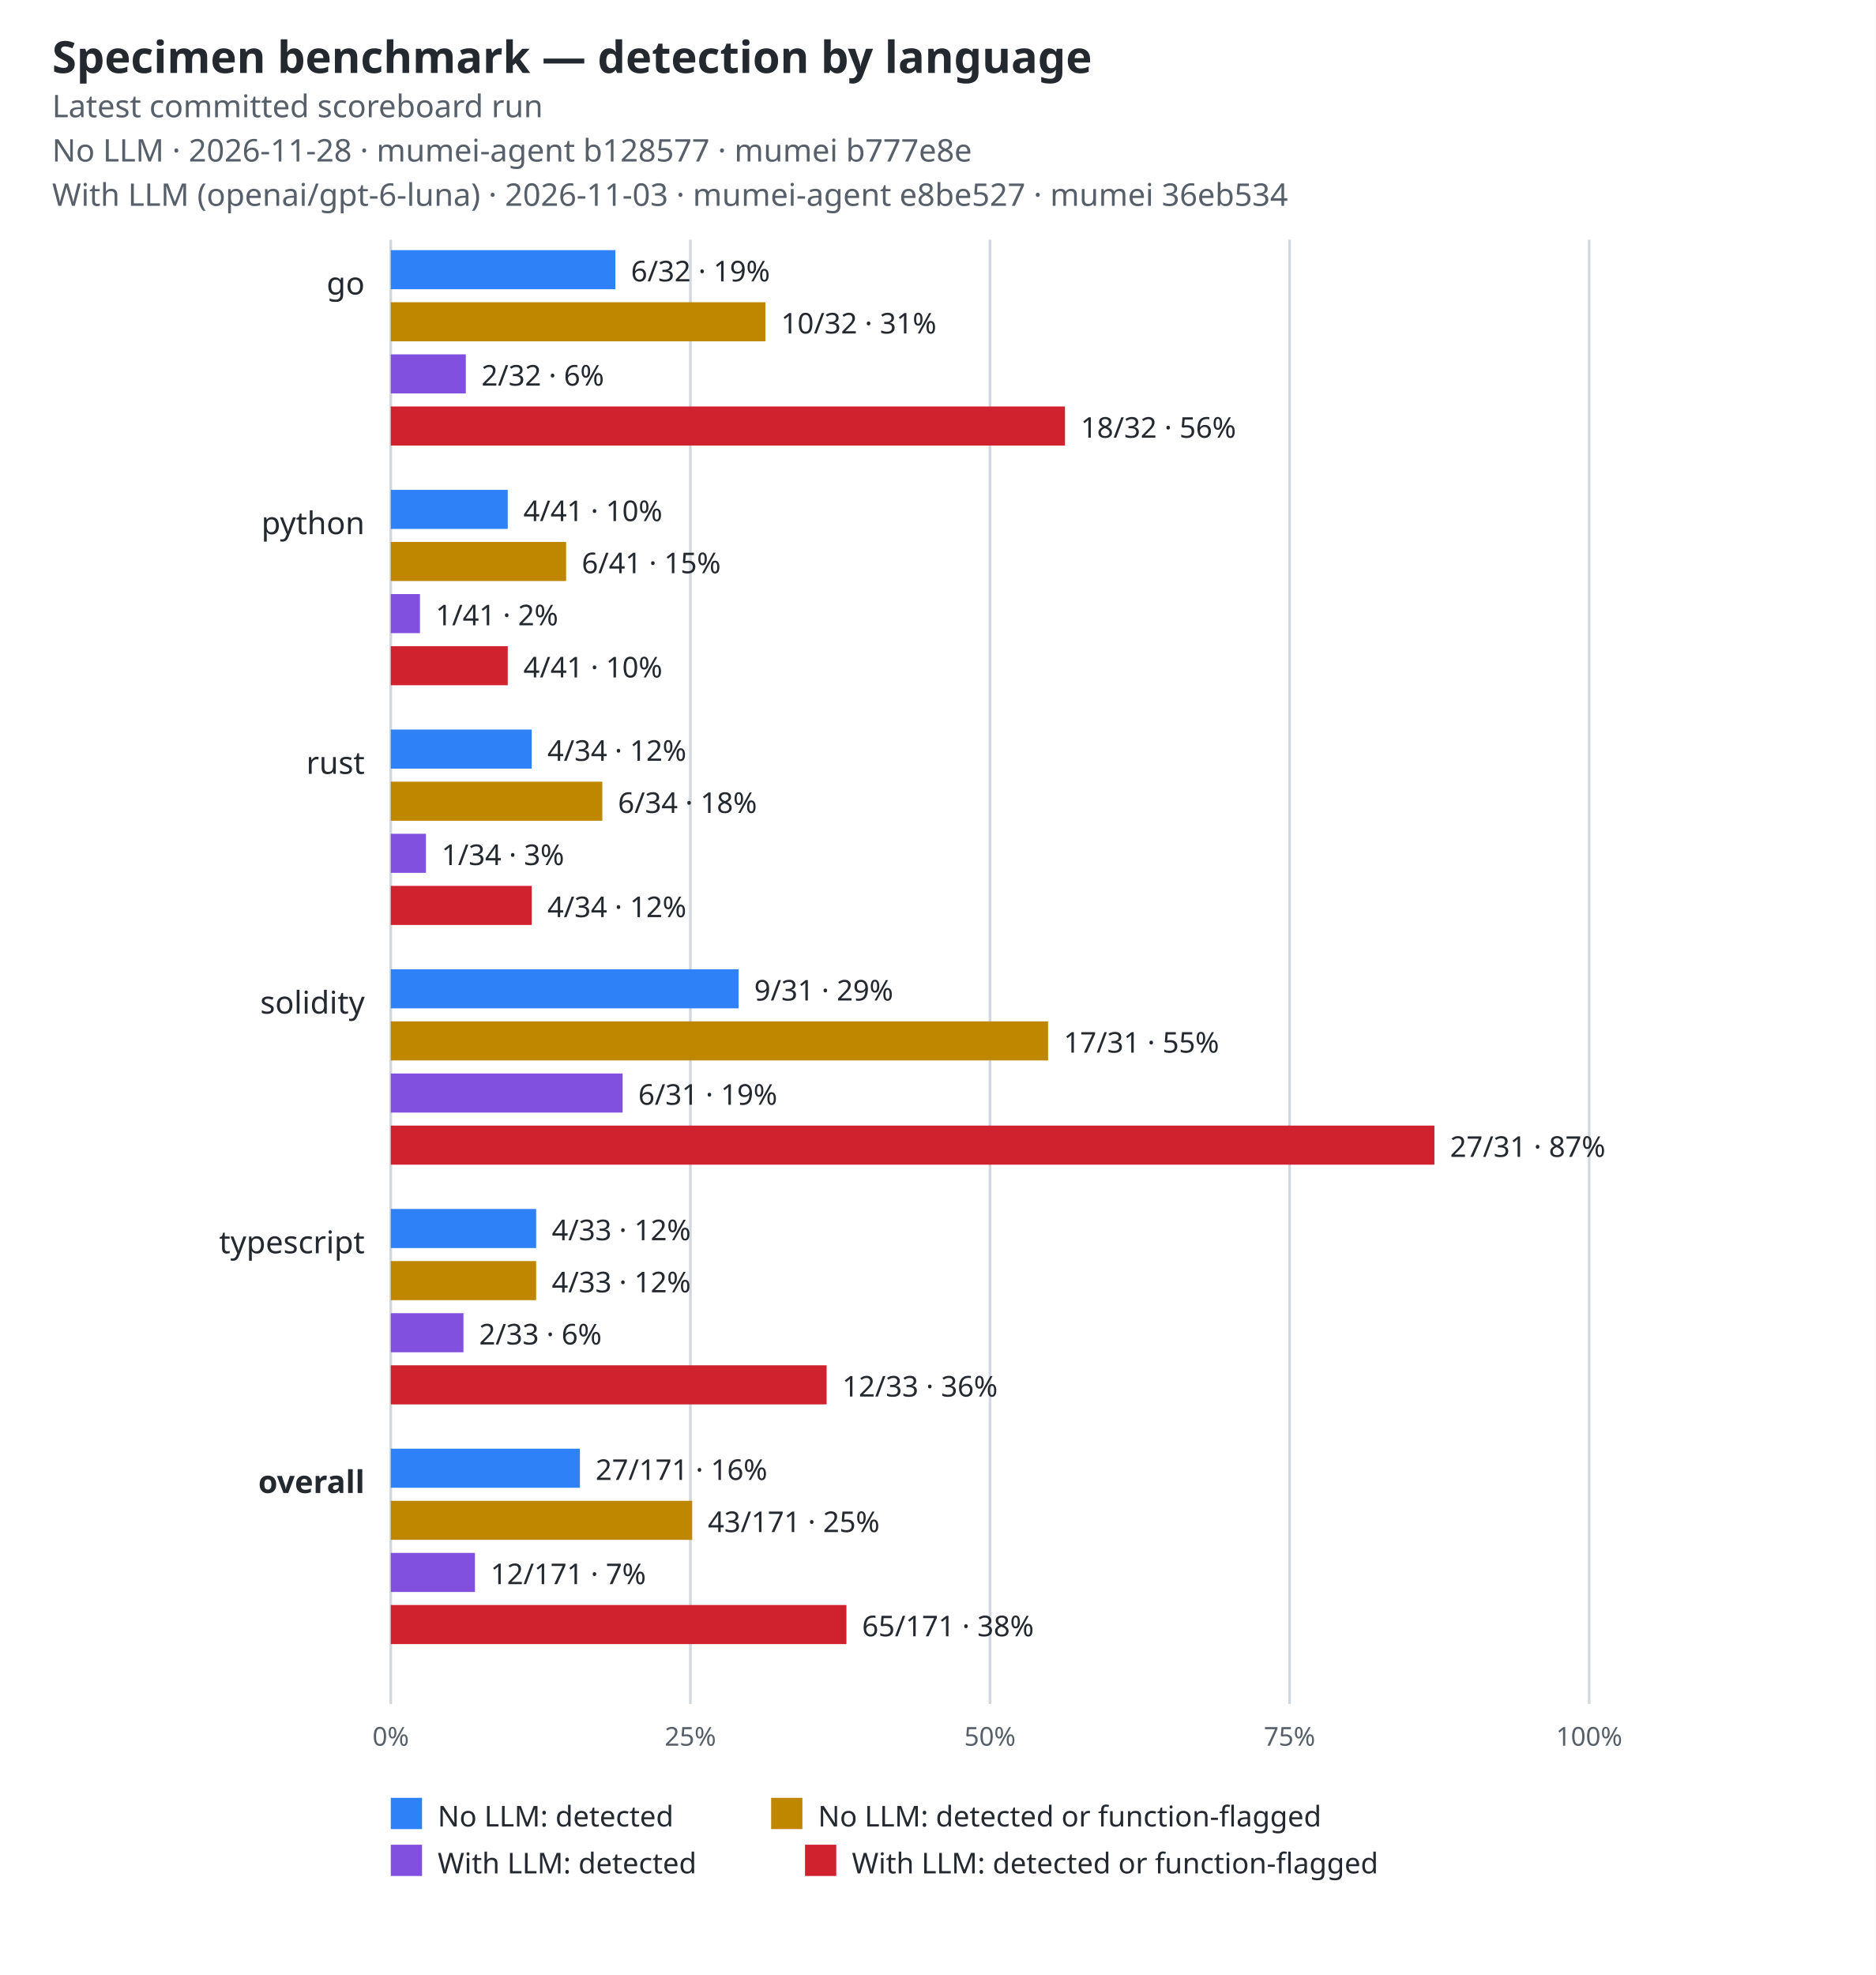
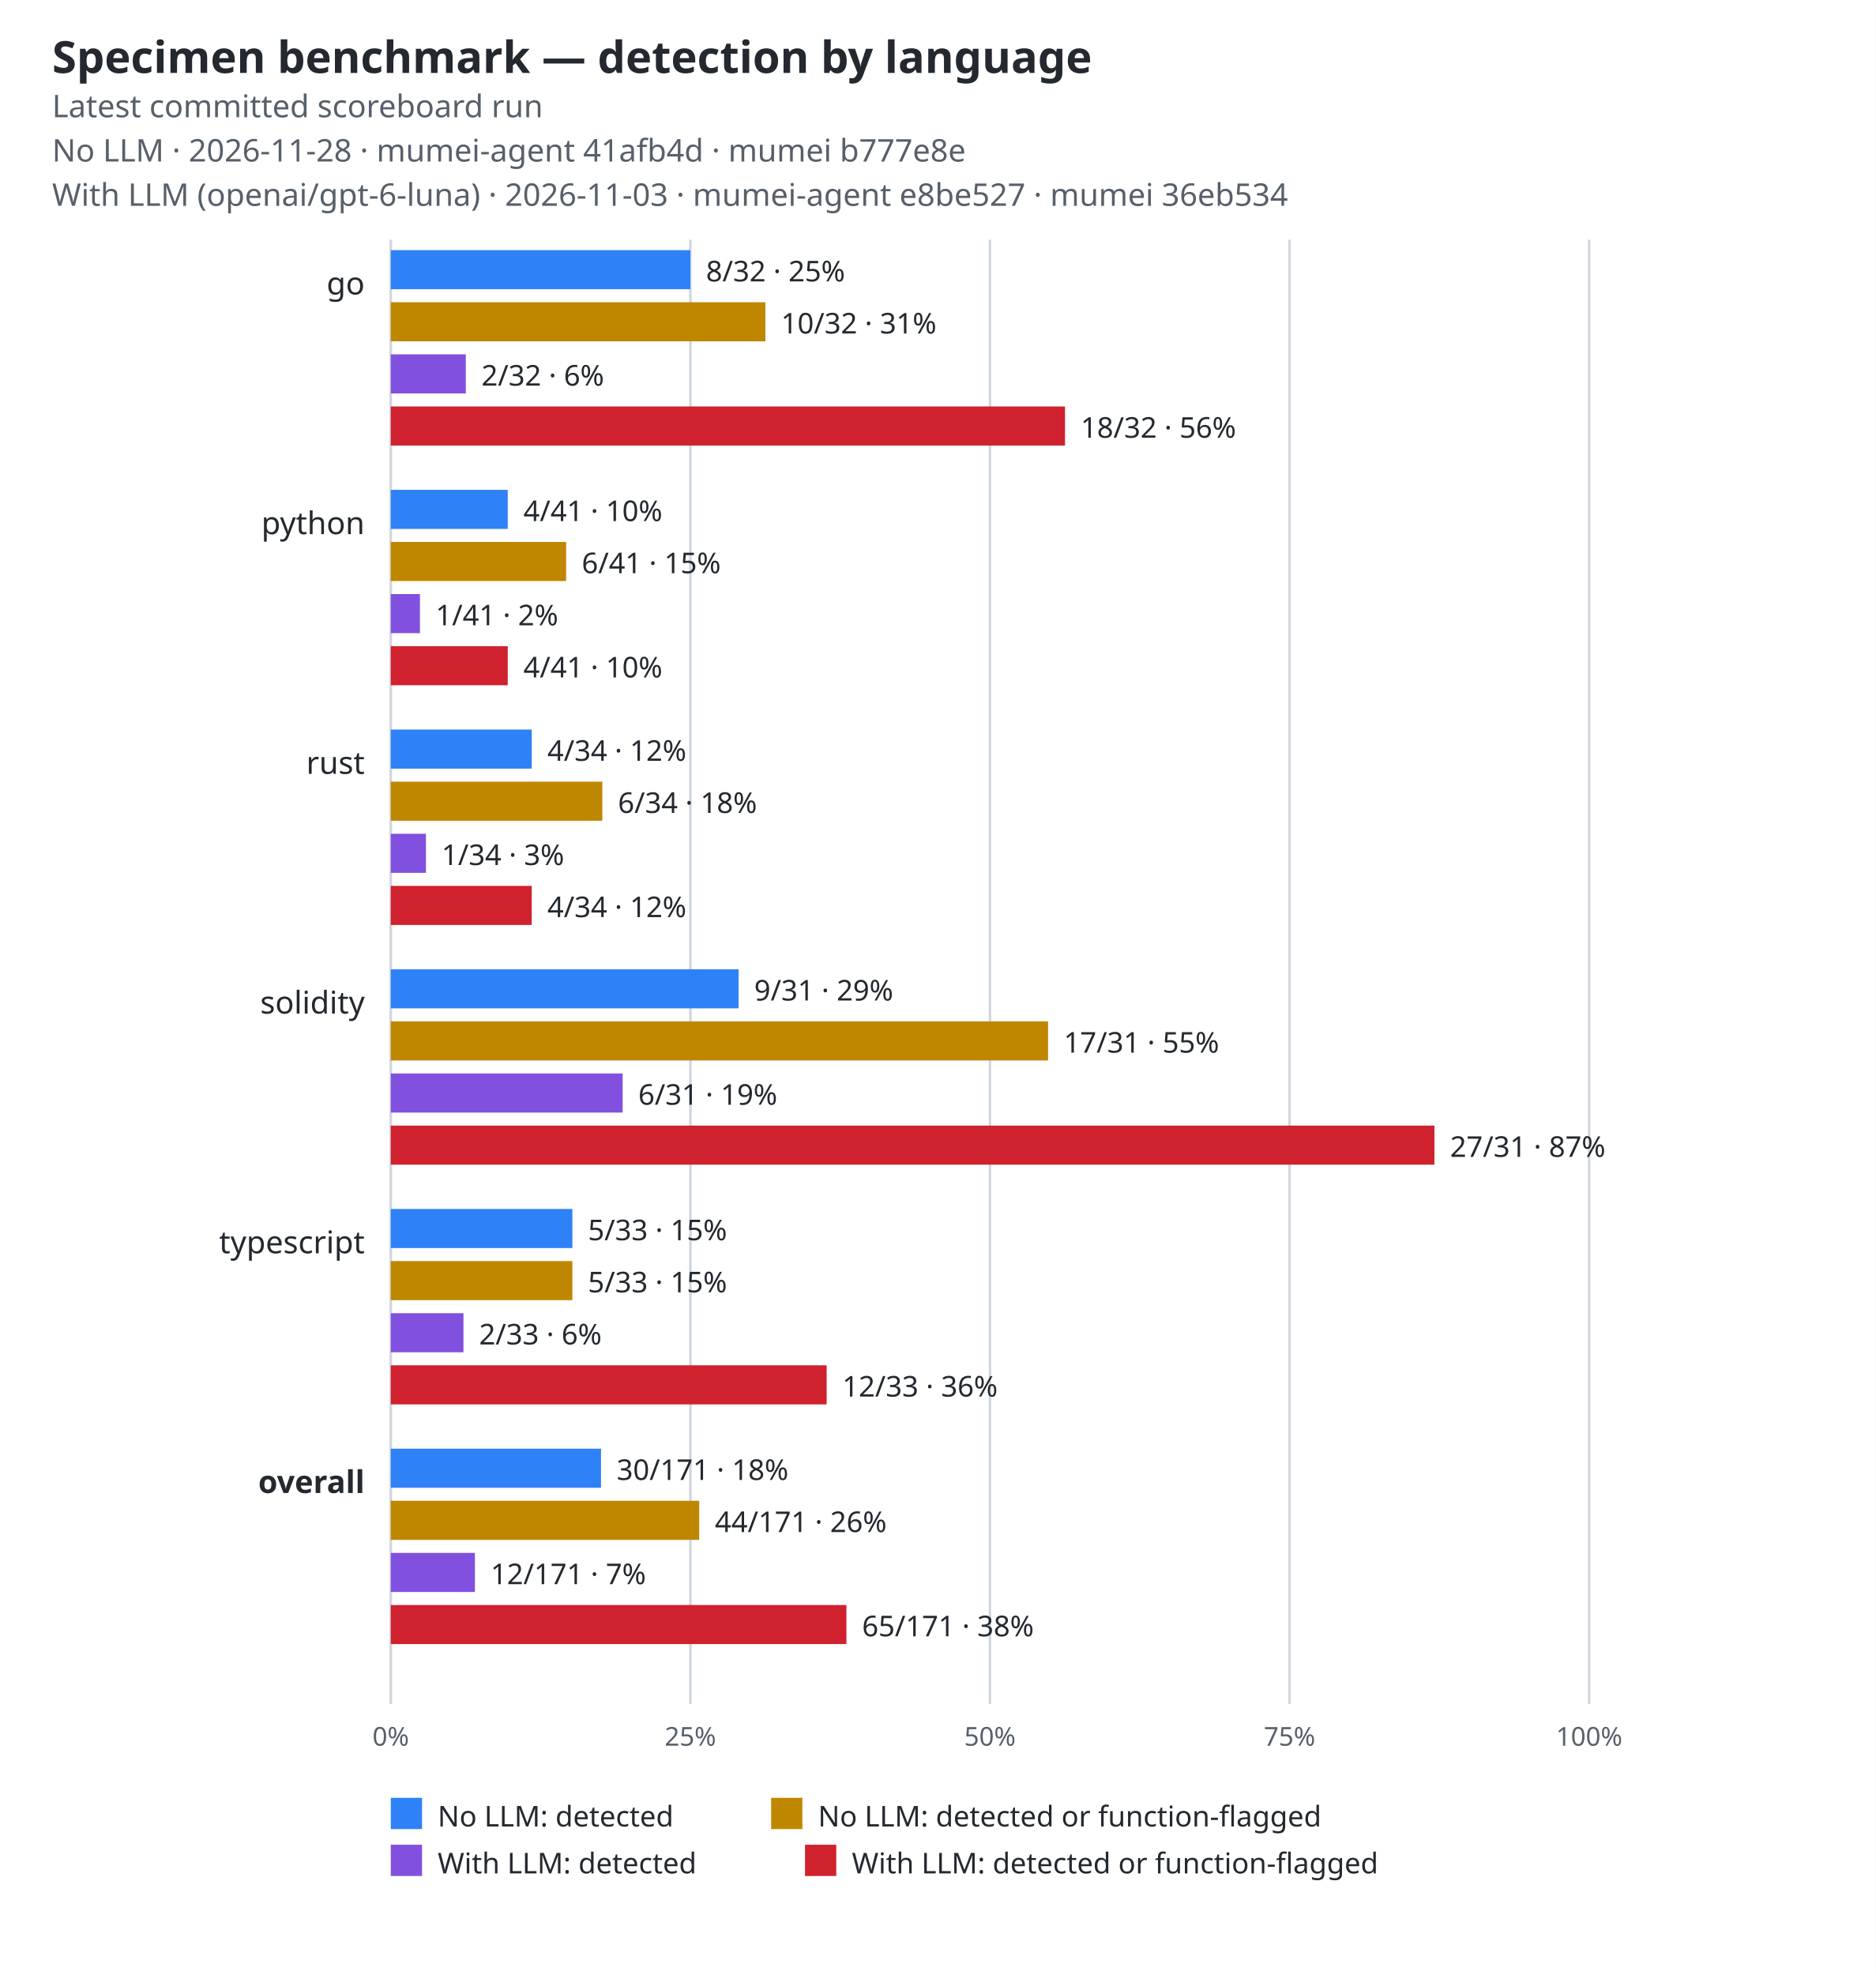
<svg xmlns="http://www.w3.org/2000/svg" viewBox="0 0 720 758" font-family="sans-serif">
  <rect width="720" height="758" fill="white" />
  <text x="20" y="28" font-size="17" font-weight="bold" fill="#24292f">Specimen benchmark — detection by language</text>
  <text x="20" y="45" font-size="12" fill="#57606a">Latest committed scoreboard run</text>
-   <text x="20" y="62" font-size="12" fill="#57606a">No LLM · 2026-11-28 · mumei-agent b128577 · mumei b777e8e</text>
+   <text x="20" y="62" font-size="12" fill="#57606a">No LLM · 2026-11-28 · mumei-agent 41afb4d · mumei b777e8e</text>
  <text x="20" y="79" font-size="12" fill="#57606a">With LLM (openai/gpt-6-luna) · 2026-11-03 · mumei-agent e8be527 · mumei 36eb534</text>
  <line x1="150.0" y1="92" x2="150.0" y2="654" stroke="#d0d7de" stroke-width="1" />
  <text x="150.0" y="670" font-size="10" fill="#57606a" text-anchor="middle">0%</text>
  <line x1="265.0" y1="92" x2="265.0" y2="654" stroke="#d0d7de" stroke-width="1" />
  <text x="265.0" y="670" font-size="10" fill="#57606a" text-anchor="middle">25%</text>
  <line x1="380.0" y1="92" x2="380.0" y2="654" stroke="#d0d7de" stroke-width="1" />
  <text x="380.0" y="670" font-size="10" fill="#57606a" text-anchor="middle">50%</text>
  <line x1="495.0" y1="92" x2="495.0" y2="654" stroke="#d0d7de" stroke-width="1" />
  <text x="495.0" y="670" font-size="10" fill="#57606a" text-anchor="middle">75%</text>
  <line x1="610.0" y1="92" x2="610.0" y2="654" stroke="#d0d7de" stroke-width="1" />
  <text x="610.0" y="670" font-size="10" fill="#57606a" text-anchor="middle">100%</text>
  <text x="140" y="113" font-size="12" font-weight="normal" fill="#24292f" text-anchor="end">go</text>
-   <rect x="150" y="96" width="86.2" height="15" fill="#2f81f7" />
-   <text x="242.2" y="108" font-size="11" fill="#24292f">6/32 · 19%</text>
+   <rect x="150" y="96" width="115.0" height="15" fill="#2f81f7" />
+   <text x="271.0" y="108" font-size="11" fill="#24292f">8/32 · 25%</text>
  <rect x="150" y="116" width="143.8" height="15" fill="#bf8700" />
  <text x="299.8" y="128" font-size="11" fill="#24292f">10/32 · 31%</text>
  <rect x="150" y="136" width="28.8" height="15" fill="#8250df" />
  <text x="184.8" y="148" font-size="11" fill="#24292f">2/32 · 6%</text>
  <rect x="150" y="156" width="258.8" height="15" fill="#cf222e" />
  <text x="414.8" y="168" font-size="11" fill="#24292f">18/32 · 56%</text>
  <text x="140" y="205" font-size="12" font-weight="normal" fill="#24292f" text-anchor="end">python</text>
  <rect x="150" y="188" width="44.9" height="15" fill="#2f81f7" />
  <text x="200.9" y="200" font-size="11" fill="#24292f">4/41 · 10%</text>
  <rect x="150" y="208" width="67.3" height="15" fill="#bf8700" />
  <text x="223.3" y="220" font-size="11" fill="#24292f">6/41 · 15%</text>
  <rect x="150" y="228" width="11.2" height="15" fill="#8250df" />
  <text x="167.2" y="240" font-size="11" fill="#24292f">1/41 · 2%</text>
  <rect x="150" y="248" width="44.9" height="15" fill="#cf222e" />
  <text x="200.9" y="260" font-size="11" fill="#24292f">4/41 · 10%</text>
  <text x="140" y="297" font-size="12" font-weight="normal" fill="#24292f" text-anchor="end">rust</text>
  <rect x="150" y="280" width="54.1" height="15" fill="#2f81f7" />
  <text x="210.1" y="292" font-size="11" fill="#24292f">4/34 · 12%</text>
  <rect x="150" y="300" width="81.2" height="15" fill="#bf8700" />
  <text x="237.2" y="312" font-size="11" fill="#24292f">6/34 · 18%</text>
  <rect x="150" y="320" width="13.5" height="15" fill="#8250df" />
  <text x="169.5" y="332" font-size="11" fill="#24292f">1/34 · 3%</text>
  <rect x="150" y="340" width="54.1" height="15" fill="#cf222e" />
  <text x="210.1" y="352" font-size="11" fill="#24292f">4/34 · 12%</text>
  <text x="140" y="389" font-size="12" font-weight="normal" fill="#24292f" text-anchor="end">solidity</text>
  <rect x="150" y="372" width="133.5" height="15" fill="#2f81f7" />
  <text x="289.5" y="384" font-size="11" fill="#24292f">9/31 · 29%</text>
  <rect x="150" y="392" width="252.3" height="15" fill="#bf8700" />
  <text x="408.3" y="404" font-size="11" fill="#24292f">17/31 · 55%</text>
  <rect x="150" y="412" width="89.0" height="15" fill="#8250df" />
  <text x="245.0" y="424" font-size="11" fill="#24292f">6/31 · 19%</text>
  <rect x="150" y="432" width="400.6" height="15" fill="#cf222e" />
  <text x="556.6" y="444" font-size="11" fill="#24292f">27/31 · 87%</text>
  <text x="140" y="481" font-size="12" font-weight="normal" fill="#24292f" text-anchor="end">typescript</text>
-   <rect x="150" y="464" width="55.8" height="15" fill="#2f81f7" />
-   <text x="211.8" y="476" font-size="11" fill="#24292f">4/33 · 12%</text>
-   <rect x="150" y="484" width="55.8" height="15" fill="#bf8700" />
-   <text x="211.8" y="496" font-size="11" fill="#24292f">4/33 · 12%</text>
+   <rect x="150" y="464" width="69.7" height="15" fill="#2f81f7" />
+   <text x="225.7" y="476" font-size="11" fill="#24292f">5/33 · 15%</text>
+   <rect x="150" y="484" width="69.7" height="15" fill="#bf8700" />
+   <text x="225.7" y="496" font-size="11" fill="#24292f">5/33 · 15%</text>
  <rect x="150" y="504" width="27.9" height="15" fill="#8250df" />
  <text x="183.9" y="516" font-size="11" fill="#24292f">2/33 · 6%</text>
  <rect x="150" y="524" width="167.3" height="15" fill="#cf222e" />
  <text x="323.3" y="536" font-size="11" fill="#24292f">12/33 · 36%</text>
  <text x="140" y="573" font-size="12" font-weight="bold" fill="#24292f" text-anchor="end">overall</text>
-   <rect x="150" y="556" width="72.6" height="15" fill="#2f81f7" />
-   <text x="228.6" y="568" font-size="11" fill="#24292f">27/171 · 16%</text>
-   <rect x="150" y="576" width="115.7" height="15" fill="#bf8700" />
-   <text x="271.7" y="588" font-size="11" fill="#24292f">43/171 · 25%</text>
+   <rect x="150" y="556" width="80.7" height="15" fill="#2f81f7" />
+   <text x="236.7" y="568" font-size="11" fill="#24292f">30/171 · 18%</text>
+   <rect x="150" y="576" width="118.4" height="15" fill="#bf8700" />
+   <text x="274.4" y="588" font-size="11" fill="#24292f">44/171 · 26%</text>
  <rect x="150" y="596" width="32.3" height="15" fill="#8250df" />
  <text x="188.3" y="608" font-size="11" fill="#24292f">12/171 · 7%</text>
  <rect x="150" y="616" width="174.9" height="15" fill="#cf222e" />
  <text x="330.9" y="628" font-size="11" fill="#24292f">65/171 · 38%</text>
  <rect x="150" y="690" width="12" height="12" fill="#2f81f7" />
  <text x="168" y="701" font-size="11" fill="#24292f">No LLM: detected</text>
  <rect x="296" y="690" width="12" height="12" fill="#bf8700" />
  <text x="314" y="701" font-size="11" fill="#24292f">No LLM: detected or function-flagged</text>
  <rect x="150" y="708" width="12" height="12" fill="#8250df" />
  <text x="168" y="719" font-size="11" fill="#24292f">With LLM: detected</text>
  <rect x="309" y="708" width="12" height="12" fill="#cf222e" />
  <text x="327" y="719" font-size="11" fill="#24292f">With LLM: detected or function-flagged</text>
</svg>
